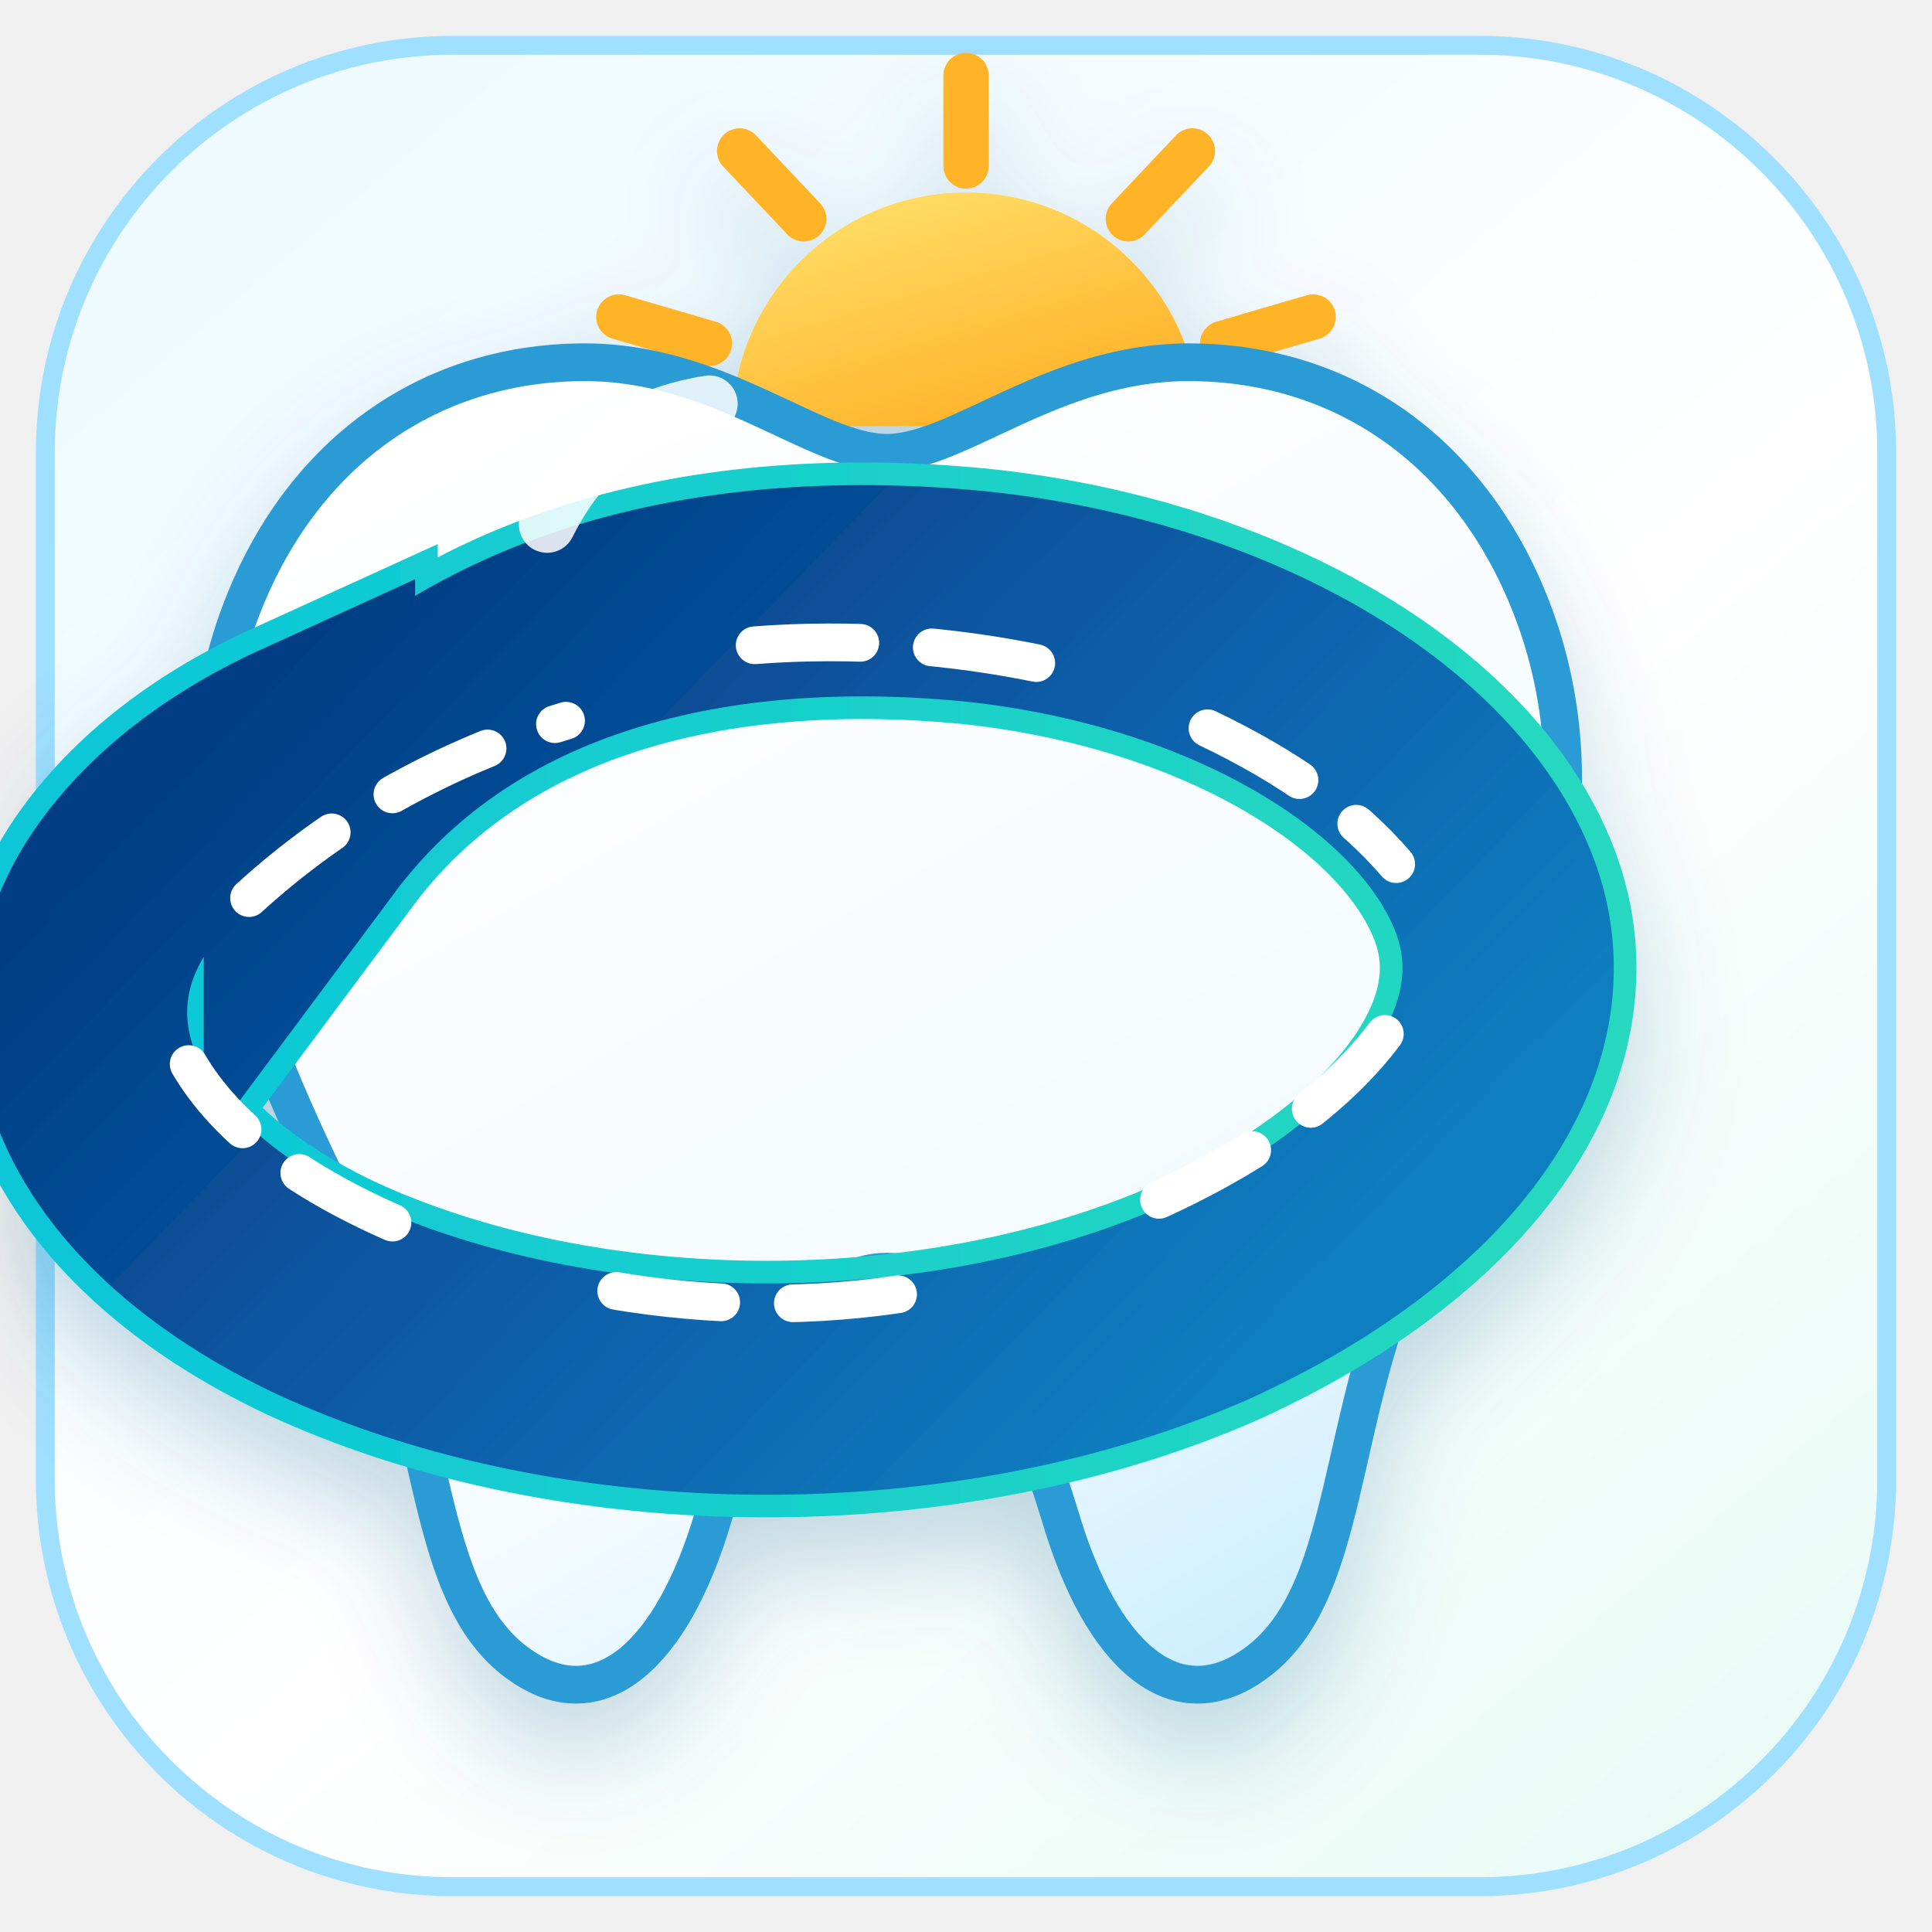
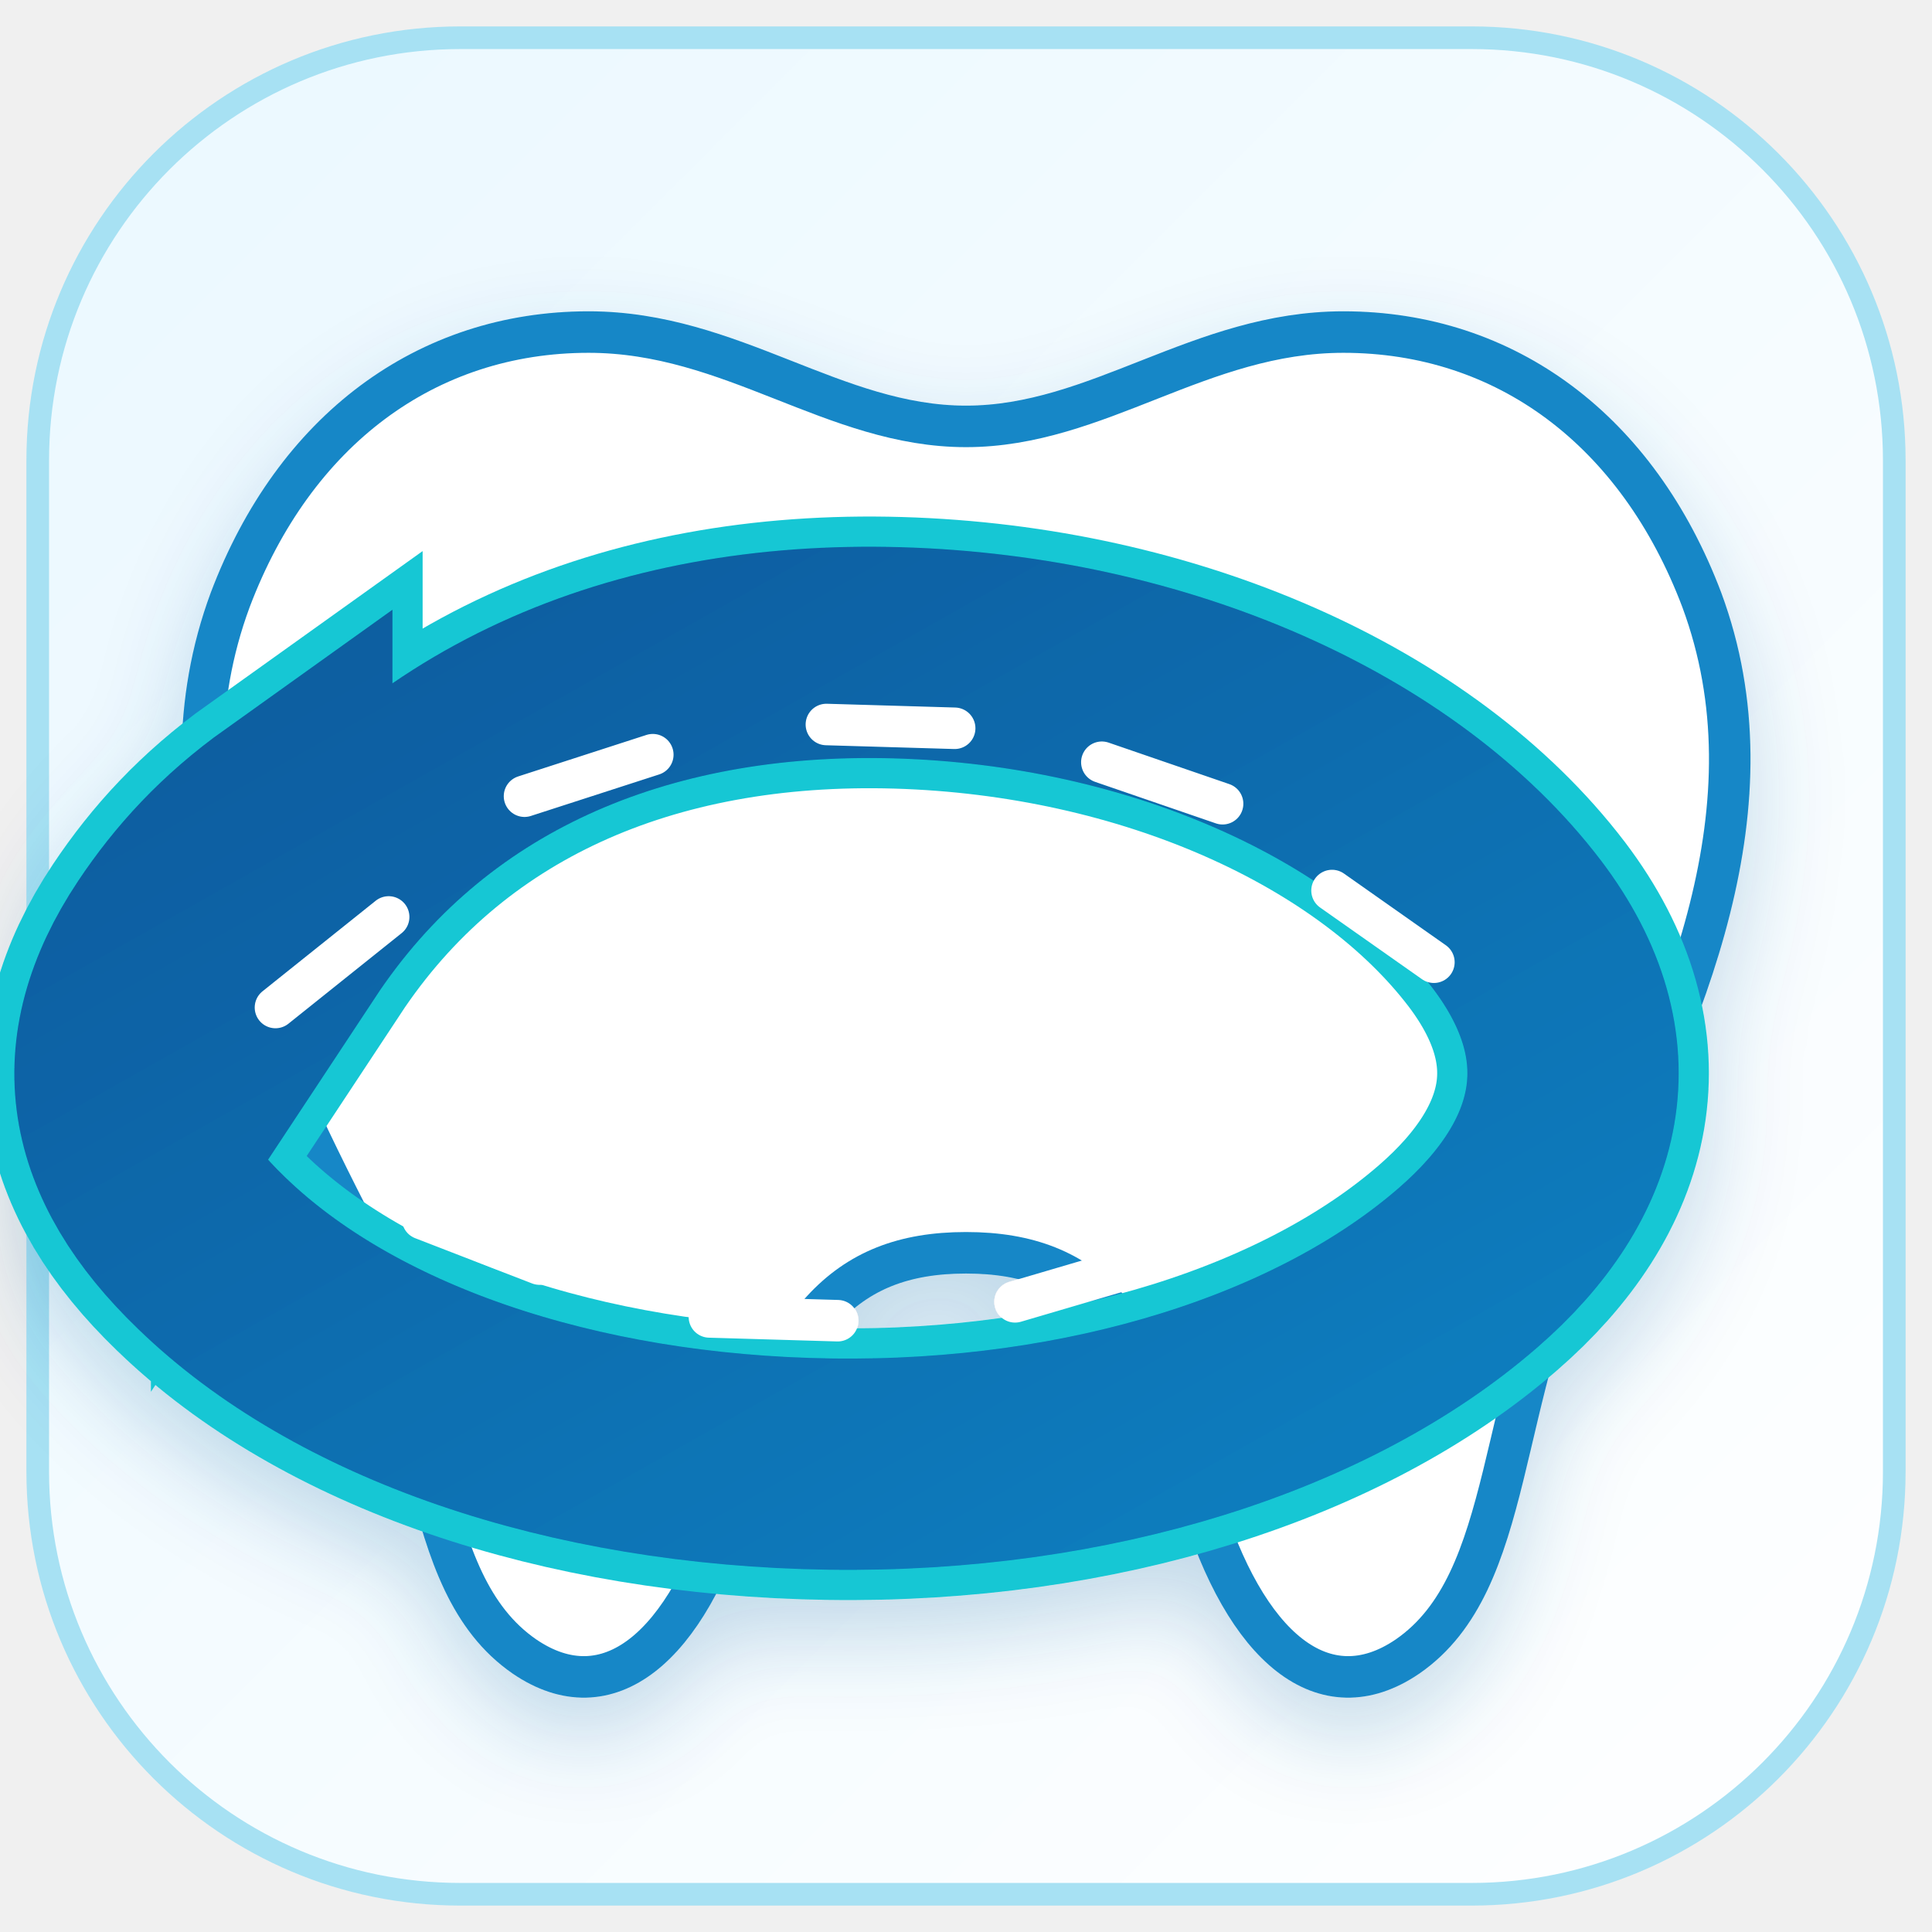
<svg xmlns="http://www.w3.org/2000/svg" viewBox="0 0 512 512" role="img" aria-labelledby="title desc">
  <defs>
-     <linearGradient id="bg" x1=".1" y1=".05" x2=".9" y2="1">
-       <stop stop-color="#eefaff" />
-       <stop offset=".55" stop-color="#ffffff" />
-       <stop offset="1" stop-color="#e9fbf6" />
+     <linearGradient id="bg2" x1="0" y1="0" x2="1" y2="1">
+       <stop stop-color="#eaf8ff" />
+       <stop offset="1" stop-color="#ffffff" />
    </linearGradient>
-     <linearGradient id="tooth" x1=".18" y1=".05" x2=".75" y2="1">
-       <stop stop-color="#fff" />
-       <stop offset=".67" stop-color="#f5fbff" />
-       <stop offset="1" stop-color="#cbeeff" />
+     <linearGradient id="road2" x1="0" y1="0" x2="1" y2="1">
+       <stop stop-color="#075b9e" />
+       <stop offset="1" stop-color="#0c7fc0" />
    </linearGradient>
-     <linearGradient id="road" x1=".05" y1=".25" x2=".95" y2=".75">
-       <stop stop-color="#063e84" />
-       <stop offset=".52" stop-color="#075da8" />
-       <stop offset="1" stop-color="#087fc0" />
-     </linearGradient>
-     <linearGradient id="rim" x1="0" x2="1">
-       <stop stop-color="#0cc7d8" />
-       <stop offset="1" stop-color="#25d8bf" />
-     </linearGradient>
-     <linearGradient id="sun" x1=".2" y1="0" x2=".8" y2="1">
-       <stop stop-color="#ffe06a" />
-       <stop offset="1" stop-color="#ffad21" />
-     </linearGradient>
-     <filter id="shadow" x="-30%" y="-30%" width="160%" height="180%">
-       <feDropShadow dx="0" dy="13" stdDeviation="14" flood-color="#0b5686" flood-opacity=".24" />
+     <filter id="shadow2" x="-30%" y="-30%" width="160%" height="170%">
+       <feDropShadow dx="0" dy="10" stdDeviation="12" flood-color="#075b9e" flood-opacity=".22" />
    </filter>
  </defs>
-   <rect x="12" y="12" width="488" height="488" rx="108" fill="url(#bg)" stroke="#9fdfff" stroke-width="5" />
-   <g filter="url(#shadow)">
-     <path d="M194 113a62 62 0 0 1 124 0" fill="url(#sun)" />
-     <g stroke="#ffb326" stroke-width="12" stroke-linecap="round">
-       <path d="M256 44V20" />
-       <path d="M213 58l-17-18" />
-       <path d="M299 58l17-18" />
-       <path d="M188 91l-24-7" />
-       <path d="M324 91l24-7" />
-     </g>
-     <path d="M155 96c-43 0-78 26-93 71-18 55 6 109 32 161 23 47 17 96 45 114 20 13 39-3 50-40 14-46 29-65 46-65s32 19 46 65c11 37 30 53 50 40 28-18 22-67 45-114 26-52 50-106 32-161-15-45-50-71-93-71-36 0-61 24-80 24s-44-24-80-24Z" fill="url(#tooth)" stroke="#2b9bd4" stroke-width="10" />
-     <path d="M82 220c38-51 103-69 176-62 68 7 123 40 138 79 15 39-17 81-76 108-70 31-166 31-235-1-57-27-78-71-53-108 11-16 28-29 50-39Z" fill="none" stroke="url(#rim)" stroke-width="68" stroke-linecap="round" />
-     <path d="M82 220c38-51 103-69 176-62 68 7 123 40 138 79 15 39-17 81-76 108-70 31-166 31-235-1-57-27-78-71-53-108 11-16 28-29 50-39Z" fill="none" stroke="url(#road)" stroke-width="56" stroke-linecap="round" />
-     <path d="M66 238c23-21 51-37 84-47M200 171c26-2 52 0 76 5M320 193c21 10 38 22 50 36M367 274c-15 20-41 37-74 50M238 343c-27 4-55 3-81-2M104 324c-25-11-44-25-54-42" fill="none" stroke="#fff" stroke-width="10" stroke-linecap="round" stroke-dasharray="28 19" />
-     <path d="M145 139c10-20 24-29 43-32" fill="none" stroke="#fff" stroke-width="15" stroke-linecap="round" opacity=".85" />
+   <rect x="10" y="10" width="492" height="492" rx="112" fill="url(#bg2)" stroke="#a7e1f3" stroke-width="6" />
+   <g filter="url(#shadow2)">
+     <path d="M156 88c-43 0-78 26-95 71-20 54 4 110 31 163 24 48 18 97 47 117 22 15 43-2 55-42 14-46 29-65 62-65s48 19 62 65c12 40 33 57 55 42 29-20 23-69 47-117 27-53 51-109 31-163-17-45-52-71-95-71-38 0-65 25-100 25s-62-25-100-25Z" fill="#fff" stroke="#1587c7" stroke-width="11" />
+     <path d="M76 249c35-53 93-78 162-76 69 2 132 30 164 72 25 33 17 65-13 91-38 33-100 53-169 52-69-1-129-22-164-56-27-26-32-53-12-83 8-12 18-23 32-33Z" fill="none" stroke="#16c7d4" stroke-width="72" stroke-linecap="round" />
+     <path d="M76 249c35-53 93-78 162-76 69 2 132 30 164 72 25 33 17 65-13 91-38 33-100 53-169 52-69-1-129-22-164-56-27-26-32-53-12-83 8-12 18-23 32-33Z" fill="none" stroke="url(#road2)" stroke-width="56" stroke-linecap="round" />
+     <path d="M73 267l30-24M139 211l34-11M219 192l34 1M292 202l32 11M353 236l27 19M365 298l-27 19M303 335l-34 10M222 350l-34-1M143 335l-31-12" fill="none" stroke="#fff" stroke-width="11" stroke-linecap="round" />
  </g>
</svg>
